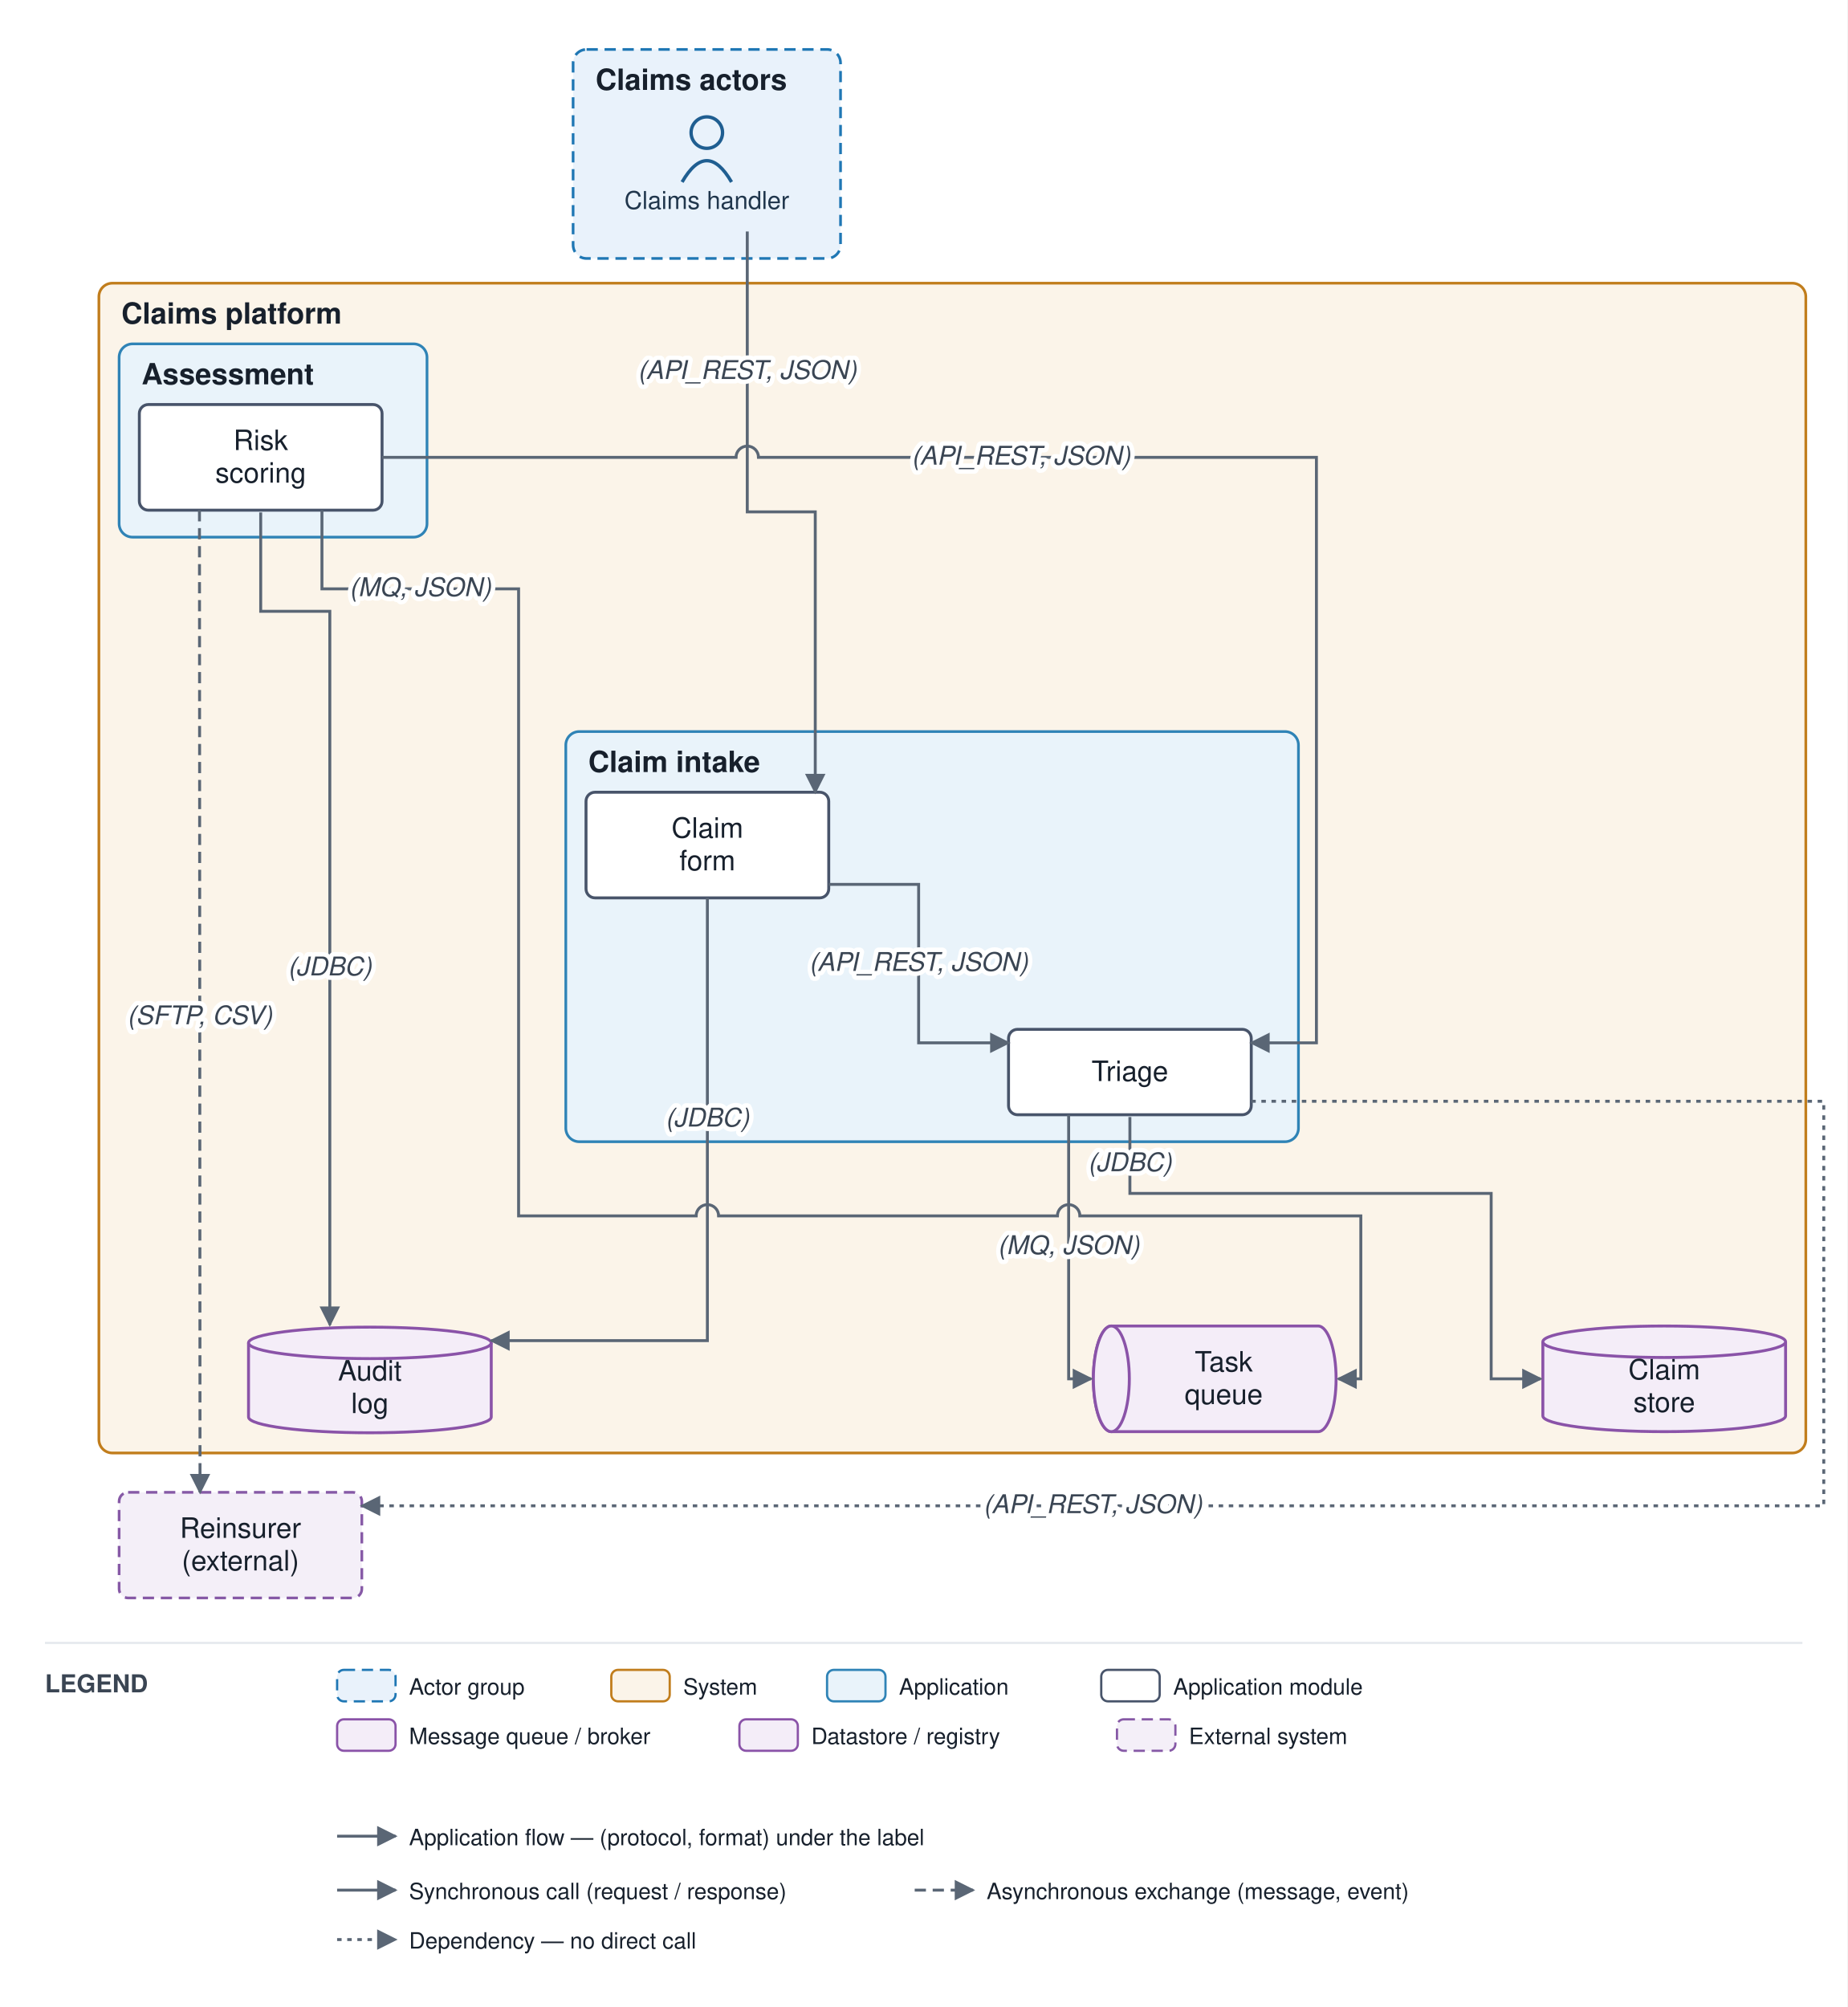
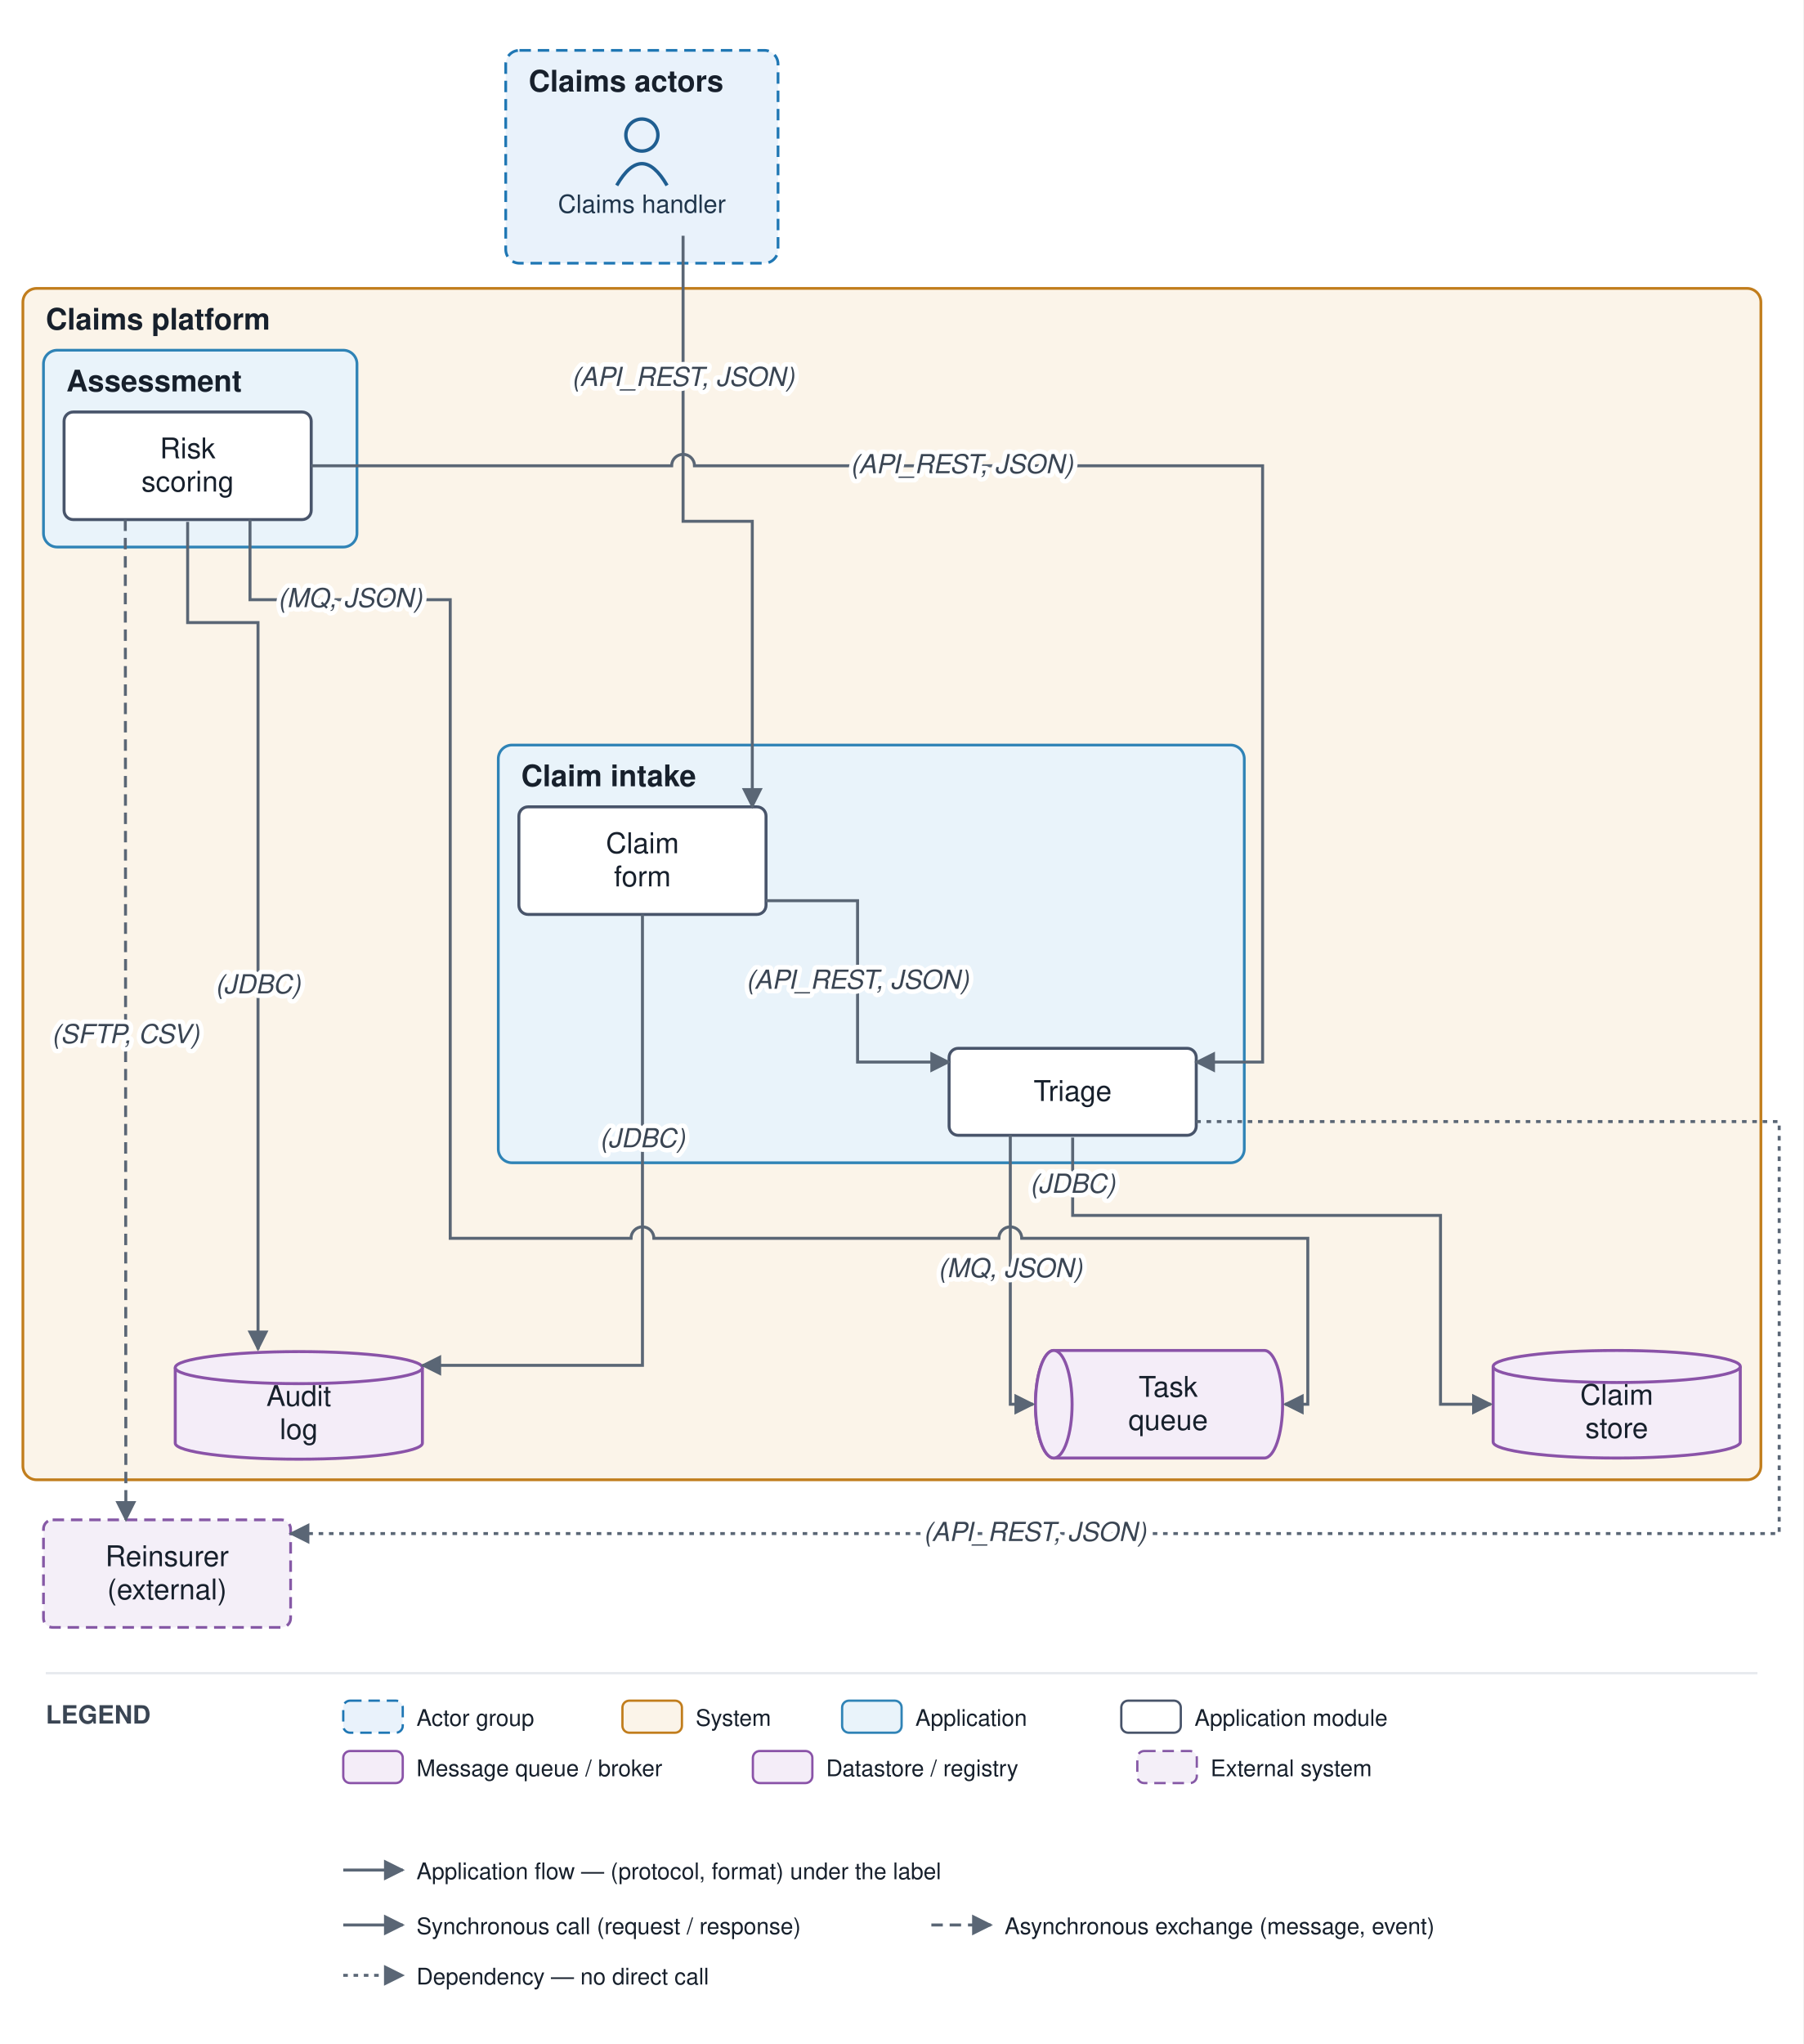
- <svg xmlns="http://www.w3.org/2000/svg" viewBox="0 0 822 893" font-family="Helvetica,Arial,sans-serif">
+ <svg xmlns="http://www.w3.org/2000/svg" viewBox="0 0 788 893" font-family="Helvetica,Arial,sans-serif">
  <defs>
    <marker id="arr" viewBox="0 0 10 10" refX="9" refY="5" markerWidth="7" markerHeight="7" orient="auto-start-reverse">
      <path d="M0,0 L10,5 L0,10 z" fill="#5a6675" />
    </marker>
  </defs>
-   <rect width="822" height="893" fill="#ffffff" />
-   <rect x="255" y="22" width="119" height="93" rx="6" fill="#e9f2fb" stroke="#1f77b4" stroke-width="1.2" stroke-dasharray="5 3" />
-   <text x="265" y="40" font-size="13" font-weight="bold" fill="#17202c">Claims actors</text>
-   <rect x="44" y="126" width="759.5" height="520.5" rx="6" fill="#fbf4e9" stroke="#c17d1c" stroke-width="1.2" />
-   <text x="54" y="144" font-size="13" font-weight="bold" fill="#17202c">Claims platform</text>
-   <rect x="251.75" y="325.5" width="326" height="182.5" rx="6" fill="#e9f3fa" stroke="#2f83b6" stroke-width="1.2" />
-   <text x="261.75" y="343.5" font-size="13" font-weight="bold" fill="#17202c">Claim intake</text>
-   <rect x="53" y="153" width="137" height="86" rx="6" fill="#e9f3fa" stroke="#2f83b6" stroke-width="1.2" />
-   <text x="63" y="171" font-size="13" font-weight="bold" fill="#17202c">Assessment</text>
-   <circle cx="314.5" cy="59" r="7" fill="none" stroke="#1f5e91" stroke-width="1.5" />
-   <path d="M 303.5 81 q 11 -19 22 0" fill="none" stroke="#1f5e91" stroke-width="1.5" />
-   <text x="314.5" y="93" font-size="11" text-anchor="middle" fill="#20364c">Claims handler</text>
-   <rect x="260.75" y="352.5" width="108" height="47" rx="4" fill="#ffffff" stroke="#48546a" stroke-width="1.3" />
-   <text x="314.75" y="372.75" font-size="12.5" text-anchor="middle" fill="#17202c">Claim</text>
-   <text x="314.75" y="387.25" font-size="12.5" text-anchor="middle" fill="#17202c">form</text>
-   <rect x="448.75" y="458" width="108" height="38" rx="4" fill="#ffffff" stroke="#48546a" stroke-width="1.3" />
-   <text x="502.75" y="481" font-size="12.5" text-anchor="middle" fill="#17202c">Triage</text>
-   <rect x="62" y="180" width="108" height="47" rx="4" fill="#ffffff" stroke="#48546a" stroke-width="1.3" />
-   <text x="116" y="200.25" font-size="12.5" text-anchor="middle" fill="#17202c">Risk</text>
-   <text x="116" y="214.75" font-size="12.5" text-anchor="middle" fill="#17202c">scoring</text>
-   <path d="M 494.5 590 h 92 a 8 23.5 0 0 1 0 47 h -92 a 8 23.5 0 0 1 0 -47" fill="#f4edf8" stroke="#8a53a8" stroke-width="1.3" />
-   <ellipse cx="494.5" cy="613.5" rx="8" ry="23.5" fill="#f4edf8" stroke="#8a53a8" stroke-width="1.3" />
-   <text x="544.5" y="610.25" font-size="12.5" text-anchor="middle" fill="#17202c">Task</text>
-   <text x="544.5" y="624.75" font-size="12.5" text-anchor="middle" fill="#17202c">queue</text>
-   <path d="M 686.5 597 v 33 a 54 7 0 0 0 108 0 v -33" fill="#f4edf8" stroke="#8a53a8" stroke-width="1.3" />
-   <ellipse cx="740.5" cy="597" rx="54" ry="7" fill="#f4edf8" stroke="#8a53a8" stroke-width="1.3" />
-   <text x="740.5" y="613.75" font-size="12.5" text-anchor="middle" fill="#17202c">Claim</text>
-   <text x="740.5" y="628.25" font-size="12.5" text-anchor="middle" fill="#17202c">store</text>
-   <path d="M 110.583 597.5 v 33 a 54 7 0 0 0 108 0 v -33" fill="#f4edf8" stroke="#8a53a8" stroke-width="1.3" />
-   <ellipse cx="164.583" cy="597.5" rx="54" ry="7" fill="#f4edf8" stroke="#8a53a8" stroke-width="1.3" />
-   <text x="164.583" y="614.25" font-size="12.5" text-anchor="middle" fill="#17202c">Audit</text>
-   <text x="164.583" y="628.75" font-size="12.5" text-anchor="middle" fill="#17202c">log</text>
-   <rect x="53" y="664" width="108" height="47" rx="4" fill="#f4eff8" stroke="#8659a6" stroke-width="1.2" stroke-dasharray="5 3" />
-   <text x="107" y="684.25" font-size="12.5" text-anchor="middle" fill="#17202c">Reinsurer</text>
-   <text x="107" y="698.75" font-size="12.5" text-anchor="middle" fill="#17202c">(external)</text>
-   <path d="M 332.5 103 L 332.5 227.75 L 362.75 227.75 L 362.75 352.5" fill="none" stroke="#5a6675" stroke-width="1.3" marker-end="url(#arr)" />
-   <path d="M 368.75 393.5 L 408.75 393.5 L 408.75 464 L 448.75 464" fill="none" stroke="#5a6675" stroke-width="1.3" marker-end="url(#arr)" />
-   <path d="M 502.75 497 L 502.75 531 L 663.5 531 L 663.5 613.5 L 685.5 613.5" fill="none" stroke="#5a6675" stroke-width="1.3" marker-end="url(#arr)" />
-   <path d="M 475.5 496 L 475.5 613.5 L 485.5 613.5" fill="none" stroke="#5a6675" stroke-width="1.3" marker-end="url(#arr)" />
-   <path d="M 143.25 227 L 143.25 262 L 230.75 262 L 230.75 541 L 309.75 541 A 5 5 0 0 1 319.75 541 L 470.5 541 A 5 5 0 0 1 480.5 541 L 605.5 541 L 605.5 613.5 L 595.5 613.5" fill="none" stroke="#5a6675" stroke-width="1.3" marker-end="url(#arr)" />
-   <path d="M 116 228 L 116 272 L 146.75 272 L 146.75 589.5" fill="none" stroke="#5a6675" stroke-width="1.3" marker-end="url(#arr)" />
-   <path d="M 88.75 227 L 89 664" fill="none" stroke="#5a6675" stroke-width="1.3" stroke-dasharray="5 3" marker-end="url(#arr)" />
-   <path d="M 556.75 490 L 811.5 490 L 811.5 670 L 161 670" fill="none" stroke="#5a6675" stroke-width="1.3" stroke-dasharray="2 2.5" marker-end="url(#arr)" />
-   <path d="M 314.75 399.5 L 314.75 596.5 L 218.583 596.5" fill="none" stroke="#5a6675" stroke-width="1.3" marker-end="url(#arr)" />
-   <path d="M 170 203.5 L 327.5 203.5 A 5 5 0 0 1 337.5 203.5 L 585.75 203.5 L 585.75 464 L 556.75 464" fill="none" stroke="#5a6675" stroke-width="1.3" marker-end="url(#arr)" />
-   <text x="332.5" y="168.625" font-size="11.5" text-anchor="middle" fill="#3a4553" font-style="italic" stroke="#ffffff" stroke-width="4" paint-order="stroke" stroke-linejoin="round">(API_REST, JSON)</text>
-   <text x="408.75" y="432" font-size="11.5" text-anchor="middle" fill="#3a4553" font-style="italic" stroke="#ffffff" stroke-width="4" paint-order="stroke" stroke-linejoin="round">(API_REST, JSON)</text>
-   <text x="502.75" y="521.125" font-size="11.5" text-anchor="middle" fill="#3a4553" font-style="italic" stroke="#ffffff" stroke-width="4" paint-order="stroke" stroke-linejoin="round">(JDBC)</text>
-   <text x="475.5" y="558" font-size="11.5" text-anchor="middle" fill="#3a4553" font-style="italic" stroke="#ffffff" stroke-width="4" paint-order="stroke" stroke-linejoin="round">(MQ, JSON)</text>
-   <text x="187" y="265.25" font-size="11.5" text-anchor="middle" fill="#3a4553" font-style="italic" stroke="#ffffff" stroke-width="4" paint-order="stroke" stroke-linejoin="round">(MQ, JSON)</text>
-   <text x="146.75" y="434" font-size="11.5" text-anchor="middle" fill="#3a4553" font-style="italic" stroke="#ffffff" stroke-width="4" paint-order="stroke" stroke-linejoin="round">(JDBC)</text>
-   <text x="88.875" y="455.75" font-size="11.5" text-anchor="middle" fill="#3a4553" font-style="italic" stroke="#ffffff" stroke-width="4" paint-order="stroke" stroke-linejoin="round">(SFTP, CSV)</text>
-   <text x="486.25" y="673.25" font-size="11.5" text-anchor="middle" fill="#3a4553" font-style="italic" stroke="#ffffff" stroke-width="4" paint-order="stroke" stroke-linejoin="round">(API_REST, JSON)</text>
-   <text x="314.75" y="501.25" font-size="11.5" text-anchor="middle" fill="#3a4553" font-style="italic" stroke="#ffffff" stroke-width="4" paint-order="stroke" stroke-linejoin="round">(JDBC)</text>
-   <text x="454.312" y="206.75" font-size="11.5" text-anchor="middle" fill="#3a4553" font-style="italic" stroke="#ffffff" stroke-width="4" paint-order="stroke" stroke-linejoin="round">(API_REST, JSON)</text>
-   <line x1="20" y1="731" x2="802" y2="731" stroke="#e6e9ee" stroke-width="1" />
+   <rect width="788" height="893" fill="#ffffff" />
+   <rect x="221" y="22" width="119" height="93" rx="6" fill="#e9f2fb" stroke="#1f77b4" stroke-width="1.2" stroke-dasharray="5 3" />
+   <text x="231" y="40" font-size="13" font-weight="bold" fill="#17202c">Claims actors</text>
+   <rect x="10" y="126" width="759.5" height="520.5" rx="6" fill="#fbf4e9" stroke="#c17d1c" stroke-width="1.2" />
+   <text x="20" y="144" font-size="13" font-weight="bold" fill="#17202c">Claims platform</text>
+   <rect x="217.75" y="325.5" width="326" height="182.5" rx="6" fill="#e9f3fa" stroke="#2f83b6" stroke-width="1.2" />
+   <text x="227.75" y="343.5" font-size="13" font-weight="bold" fill="#17202c">Claim intake</text>
+   <rect x="19" y="153" width="137" height="86" rx="6" fill="#e9f3fa" stroke="#2f83b6" stroke-width="1.2" />
+   <text x="29" y="171" font-size="13" font-weight="bold" fill="#17202c">Assessment</text>
+   <circle cx="280.5" cy="59" r="7" fill="none" stroke="#1f5e91" stroke-width="1.5" />
+   <path d="M 269.5 81 q 11 -19 22 0" fill="none" stroke="#1f5e91" stroke-width="1.5" />
+   <text x="280.5" y="93" font-size="11" text-anchor="middle" fill="#20364c">Claims handler</text>
+   <rect x="226.75" y="352.5" width="108" height="47" rx="4" fill="#ffffff" stroke="#48546a" stroke-width="1.3" />
+   <text x="280.75" y="372.75" font-size="12.5" text-anchor="middle" fill="#17202c">Claim</text>
+   <text x="280.75" y="387.25" font-size="12.5" text-anchor="middle" fill="#17202c">form</text>
+   <rect x="414.75" y="458" width="108" height="38" rx="4" fill="#ffffff" stroke="#48546a" stroke-width="1.3" />
+   <text x="468.75" y="481" font-size="12.5" text-anchor="middle" fill="#17202c">Triage</text>
+   <rect x="28" y="180" width="108" height="47" rx="4" fill="#ffffff" stroke="#48546a" stroke-width="1.3" />
+   <text x="82" y="200.25" font-size="12.5" text-anchor="middle" fill="#17202c">Risk</text>
+   <text x="82" y="214.75" font-size="12.5" text-anchor="middle" fill="#17202c">scoring</text>
+   <path d="M 460.5 590 h 92 a 8 23.5 0 0 1 0 47 h -92 a 8 23.5 0 0 1 0 -47" fill="#f4edf8" stroke="#8a53a8" stroke-width="1.3" />
+   <ellipse cx="460.5" cy="613.5" rx="8" ry="23.5" fill="#f4edf8" stroke="#8a53a8" stroke-width="1.3" />
+   <text x="510.5" y="610.25" font-size="12.5" text-anchor="middle" fill="#17202c">Task</text>
+   <text x="510.5" y="624.75" font-size="12.5" text-anchor="middle" fill="#17202c">queue</text>
+   <path d="M 652.5 597 v 33 a 54 7 0 0 0 108 0 v -33" fill="#f4edf8" stroke="#8a53a8" stroke-width="1.3" />
+   <ellipse cx="706.5" cy="597" rx="54" ry="7" fill="#f4edf8" stroke="#8a53a8" stroke-width="1.3" />
+   <text x="706.5" y="613.75" font-size="12.5" text-anchor="middle" fill="#17202c">Claim</text>
+   <text x="706.5" y="628.25" font-size="12.5" text-anchor="middle" fill="#17202c">store</text>
+   <path d="M 76.583 597.5 v 33 a 54 7 0 0 0 108 0 v -33" fill="#f4edf8" stroke="#8a53a8" stroke-width="1.3" />
+   <ellipse cx="130.583" cy="597.5" rx="54" ry="7" fill="#f4edf8" stroke="#8a53a8" stroke-width="1.3" />
+   <text x="130.583" y="614.25" font-size="12.5" text-anchor="middle" fill="#17202c">Audit</text>
+   <text x="130.583" y="628.75" font-size="12.5" text-anchor="middle" fill="#17202c">log</text>
+   <rect x="19" y="664" width="108" height="47" rx="4" fill="#f4eff8" stroke="#8659a6" stroke-width="1.2" stroke-dasharray="5 3" />
+   <text x="73" y="684.25" font-size="12.5" text-anchor="middle" fill="#17202c">Reinsurer</text>
+   <text x="73" y="698.75" font-size="12.5" text-anchor="middle" fill="#17202c">(external)</text>
+   <path d="M 298.5 103 L 298.5 227.75 L 328.75 227.75 L 328.75 352.5" fill="none" stroke="#5a6675" stroke-width="1.3" marker-end="url(#arr)" />
+   <path d="M 334.75 393.5 L 374.75 393.5 L 374.75 464 L 414.75 464" fill="none" stroke="#5a6675" stroke-width="1.3" marker-end="url(#arr)" />
+   <path d="M 468.75 497 L 468.75 531 L 629.5 531 L 629.5 613.5 L 651.5 613.5" fill="none" stroke="#5a6675" stroke-width="1.3" marker-end="url(#arr)" />
+   <path d="M 441.5 496 L 441.5 613.5 L 451.5 613.5" fill="none" stroke="#5a6675" stroke-width="1.3" marker-end="url(#arr)" />
+   <path d="M 109.25 227 L 109.25 262 L 196.75 262 L 196.75 541 L 275.75 541 A 5 5 0 0 1 285.75 541 L 436.5 541 A 5 5 0 0 1 446.5 541 L 571.5 541 L 571.5 613.5 L 561.5 613.5" fill="none" stroke="#5a6675" stroke-width="1.3" marker-end="url(#arr)" />
+   <path d="M 82 228 L 82 272 L 112.75 272 L 112.75 589.5" fill="none" stroke="#5a6675" stroke-width="1.3" marker-end="url(#arr)" />
+   <path d="M 54.75 227 L 55 664" fill="none" stroke="#5a6675" stroke-width="1.3" stroke-dasharray="5 3" marker-end="url(#arr)" />
+   <path d="M 522.75 490 L 777.5 490 L 777.5 670 L 127 670" fill="none" stroke="#5a6675" stroke-width="1.3" stroke-dasharray="2 2.5" marker-end="url(#arr)" />
+   <path d="M 280.75 399.5 L 280.75 596.5 L 184.583 596.5" fill="none" stroke="#5a6675" stroke-width="1.3" marker-end="url(#arr)" />
+   <path d="M 136 203.5 L 293.5 203.5 A 5 5 0 0 1 303.5 203.5 L 551.75 203.5 L 551.75 464 L 522.75 464" fill="none" stroke="#5a6675" stroke-width="1.3" marker-end="url(#arr)" />
+   <text x="298.5" y="168.625" font-size="11.5" text-anchor="middle" fill="#3a4553" font-style="italic" stroke="#ffffff" stroke-width="4" paint-order="stroke" stroke-linejoin="round">(API_REST, JSON)</text>
+   <text x="374.75" y="432" font-size="11.5" text-anchor="middle" fill="#3a4553" font-style="italic" stroke="#ffffff" stroke-width="4" paint-order="stroke" stroke-linejoin="round">(API_REST, JSON)</text>
+   <text x="468.75" y="521.125" font-size="11.5" text-anchor="middle" fill="#3a4553" font-style="italic" stroke="#ffffff" stroke-width="4" paint-order="stroke" stroke-linejoin="round">(JDBC)</text>
+   <text x="441.5" y="558" font-size="11.5" text-anchor="middle" fill="#3a4553" font-style="italic" stroke="#ffffff" stroke-width="4" paint-order="stroke" stroke-linejoin="round">(MQ, JSON)</text>
+   <text x="153" y="265.25" font-size="11.5" text-anchor="middle" fill="#3a4553" font-style="italic" stroke="#ffffff" stroke-width="4" paint-order="stroke" stroke-linejoin="round">(MQ, JSON)</text>
+   <text x="112.75" y="434" font-size="11.5" text-anchor="middle" fill="#3a4553" font-style="italic" stroke="#ffffff" stroke-width="4" paint-order="stroke" stroke-linejoin="round">(JDBC)</text>
+   <text x="54.875" y="455.75" font-size="11.5" text-anchor="middle" fill="#3a4553" font-style="italic" stroke="#ffffff" stroke-width="4" paint-order="stroke" stroke-linejoin="round">(SFTP, CSV)</text>
+   <text x="452.25" y="673.25" font-size="11.5" text-anchor="middle" fill="#3a4553" font-style="italic" stroke="#ffffff" stroke-width="4" paint-order="stroke" stroke-linejoin="round">(API_REST, JSON)</text>
+   <text x="280.75" y="501.25" font-size="11.5" text-anchor="middle" fill="#3a4553" font-style="italic" stroke="#ffffff" stroke-width="4" paint-order="stroke" stroke-linejoin="round">(JDBC)</text>
+   <text x="420.312" y="206.75" font-size="11.5" text-anchor="middle" fill="#3a4553" font-style="italic" stroke="#ffffff" stroke-width="4" paint-order="stroke" stroke-linejoin="round">(API_REST, JSON)</text>
+   <line x1="20" y1="731" x2="768" y2="731" stroke="#e6e9ee" stroke-width="1" />
  <text x="20" y="753" font-size="11" font-weight="bold" fill="#3a4553">LEGEND</text>
  <rect x="150" y="743" width="26" height="14" rx="3" fill="#e9f2fb" stroke="#1f77b4" stroke-dasharray="5 3" />
  <text x="182" y="754" font-size="10" fill="#17202c">Actor group</text>
  <rect x="272" y="743" width="26" height="14" rx="3" fill="#fbf4e9" stroke="#c17d1c" />
  <text x="304" y="754" font-size="10" fill="#17202c">System</text>
  <rect x="368" y="743" width="26" height="14" rx="3" fill="#e9f3fa" stroke="#2f83b6" />
  <text x="400" y="754" font-size="10" fill="#17202c">Application</text>
  <rect x="490" y="743" width="26" height="14" rx="3" fill="#ffffff" stroke="#48546a" />
  <text x="522" y="754" font-size="10" fill="#17202c">Application module</text>
  <rect x="150" y="765" width="26" height="14" rx="3" fill="#f4edf8" stroke="#8a53a8" />
  <text x="182" y="776" font-size="10" fill="#17202c">Message queue / broker</text>
  <rect x="329" y="765" width="26" height="14" rx="3" fill="#f4edf8" stroke="#8a53a8" />
  <text x="361" y="776" font-size="10" fill="#17202c">Datastore / registry</text>
  <rect x="497" y="765" width="26" height="14" rx="3" fill="#f4eff8" stroke="#8659a6" stroke-dasharray="5 3" />
  <text x="529" y="776" font-size="10" fill="#17202c">External system</text>
  <line x1="150" y1="817" x2="176" y2="817" stroke="#5a6675" stroke-width="1.3" marker-end="url(#arr)" />
  <text x="182" y="821" font-size="10" fill="#17202c">Application flow — (protocol, format) under the label</text>
  <line x1="150" y1="841" x2="176" y2="841" stroke="#5a6675" stroke-width="1.3" marker-end="url(#arr)" />
  <text x="182" y="845" font-size="10" fill="#17202c">Synchronous call (request / response)</text>
  <line x1="407" y1="841" x2="433" y2="841" stroke="#5a6675" stroke-width="1.3" stroke-dasharray="5 3" marker-end="url(#arr)" />
  <text x="439" y="845" font-size="10" fill="#17202c">Asynchronous exchange (message, event)</text>
  <line x1="150" y1="863" x2="176" y2="863" stroke="#5a6675" stroke-width="1.3" stroke-dasharray="2 2.5" marker-end="url(#arr)" />
  <text x="182" y="867" font-size="10" fill="#17202c">Dependency — no direct call</text>
</svg>
